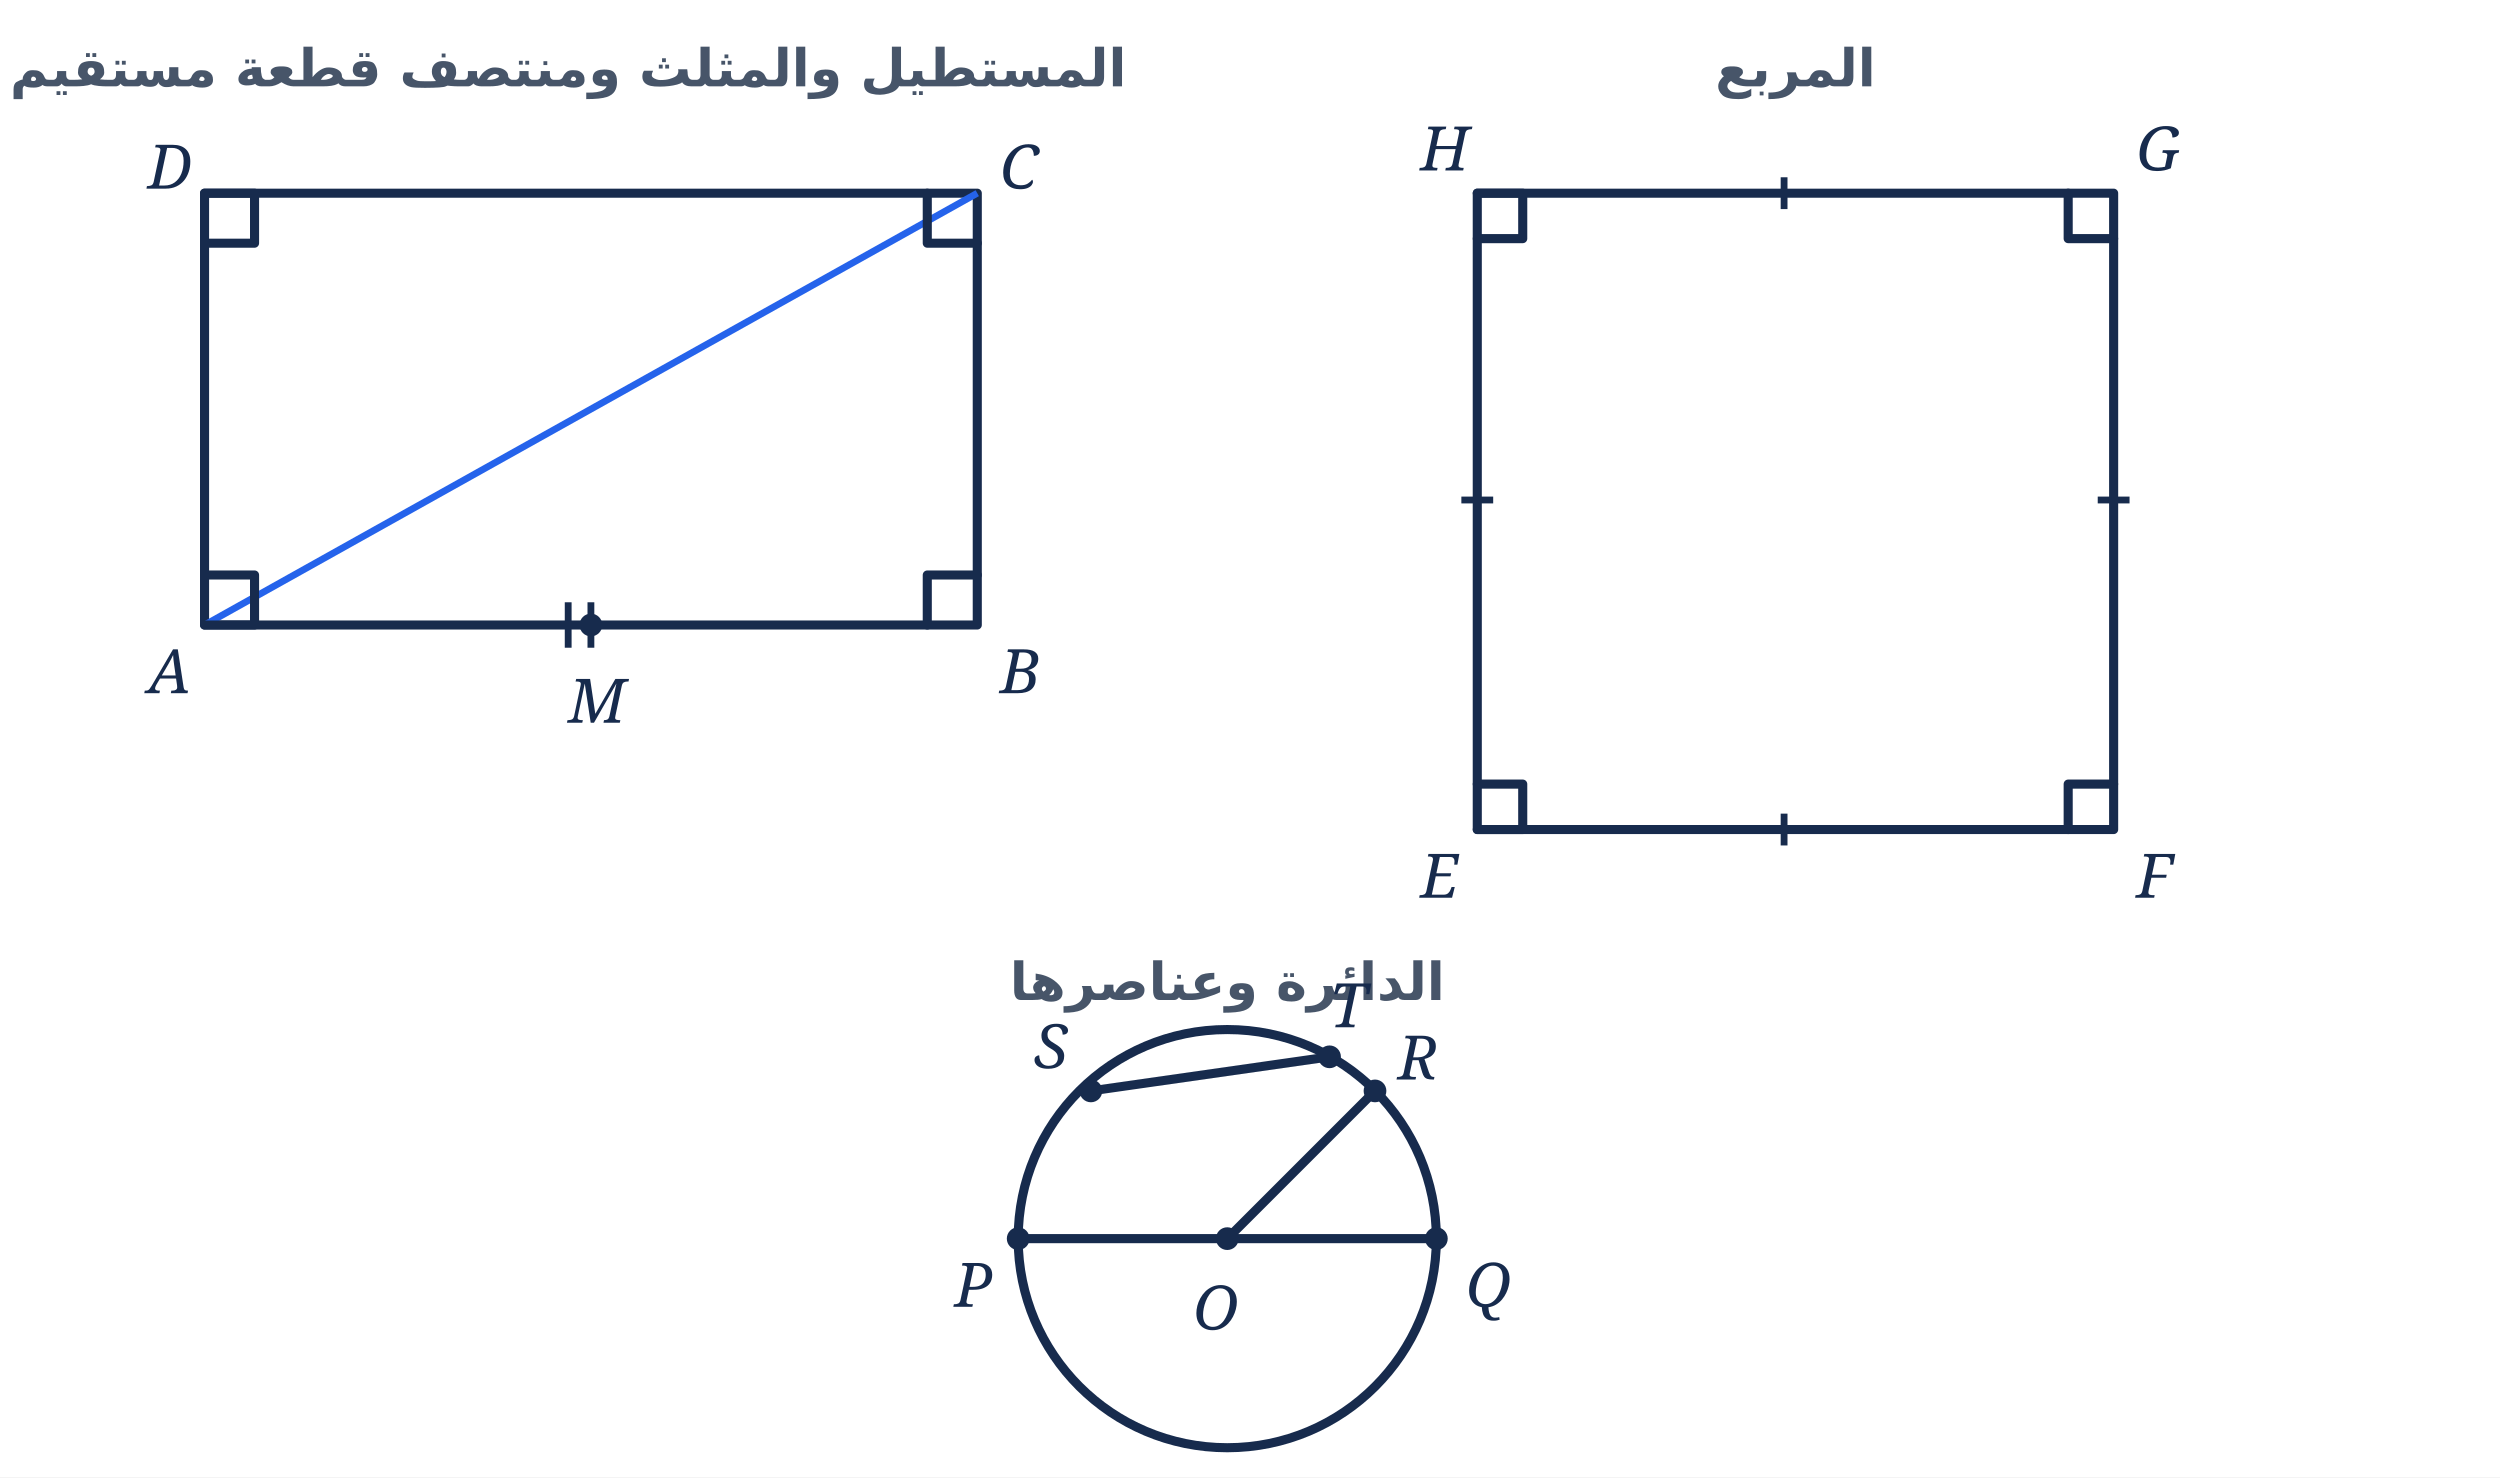
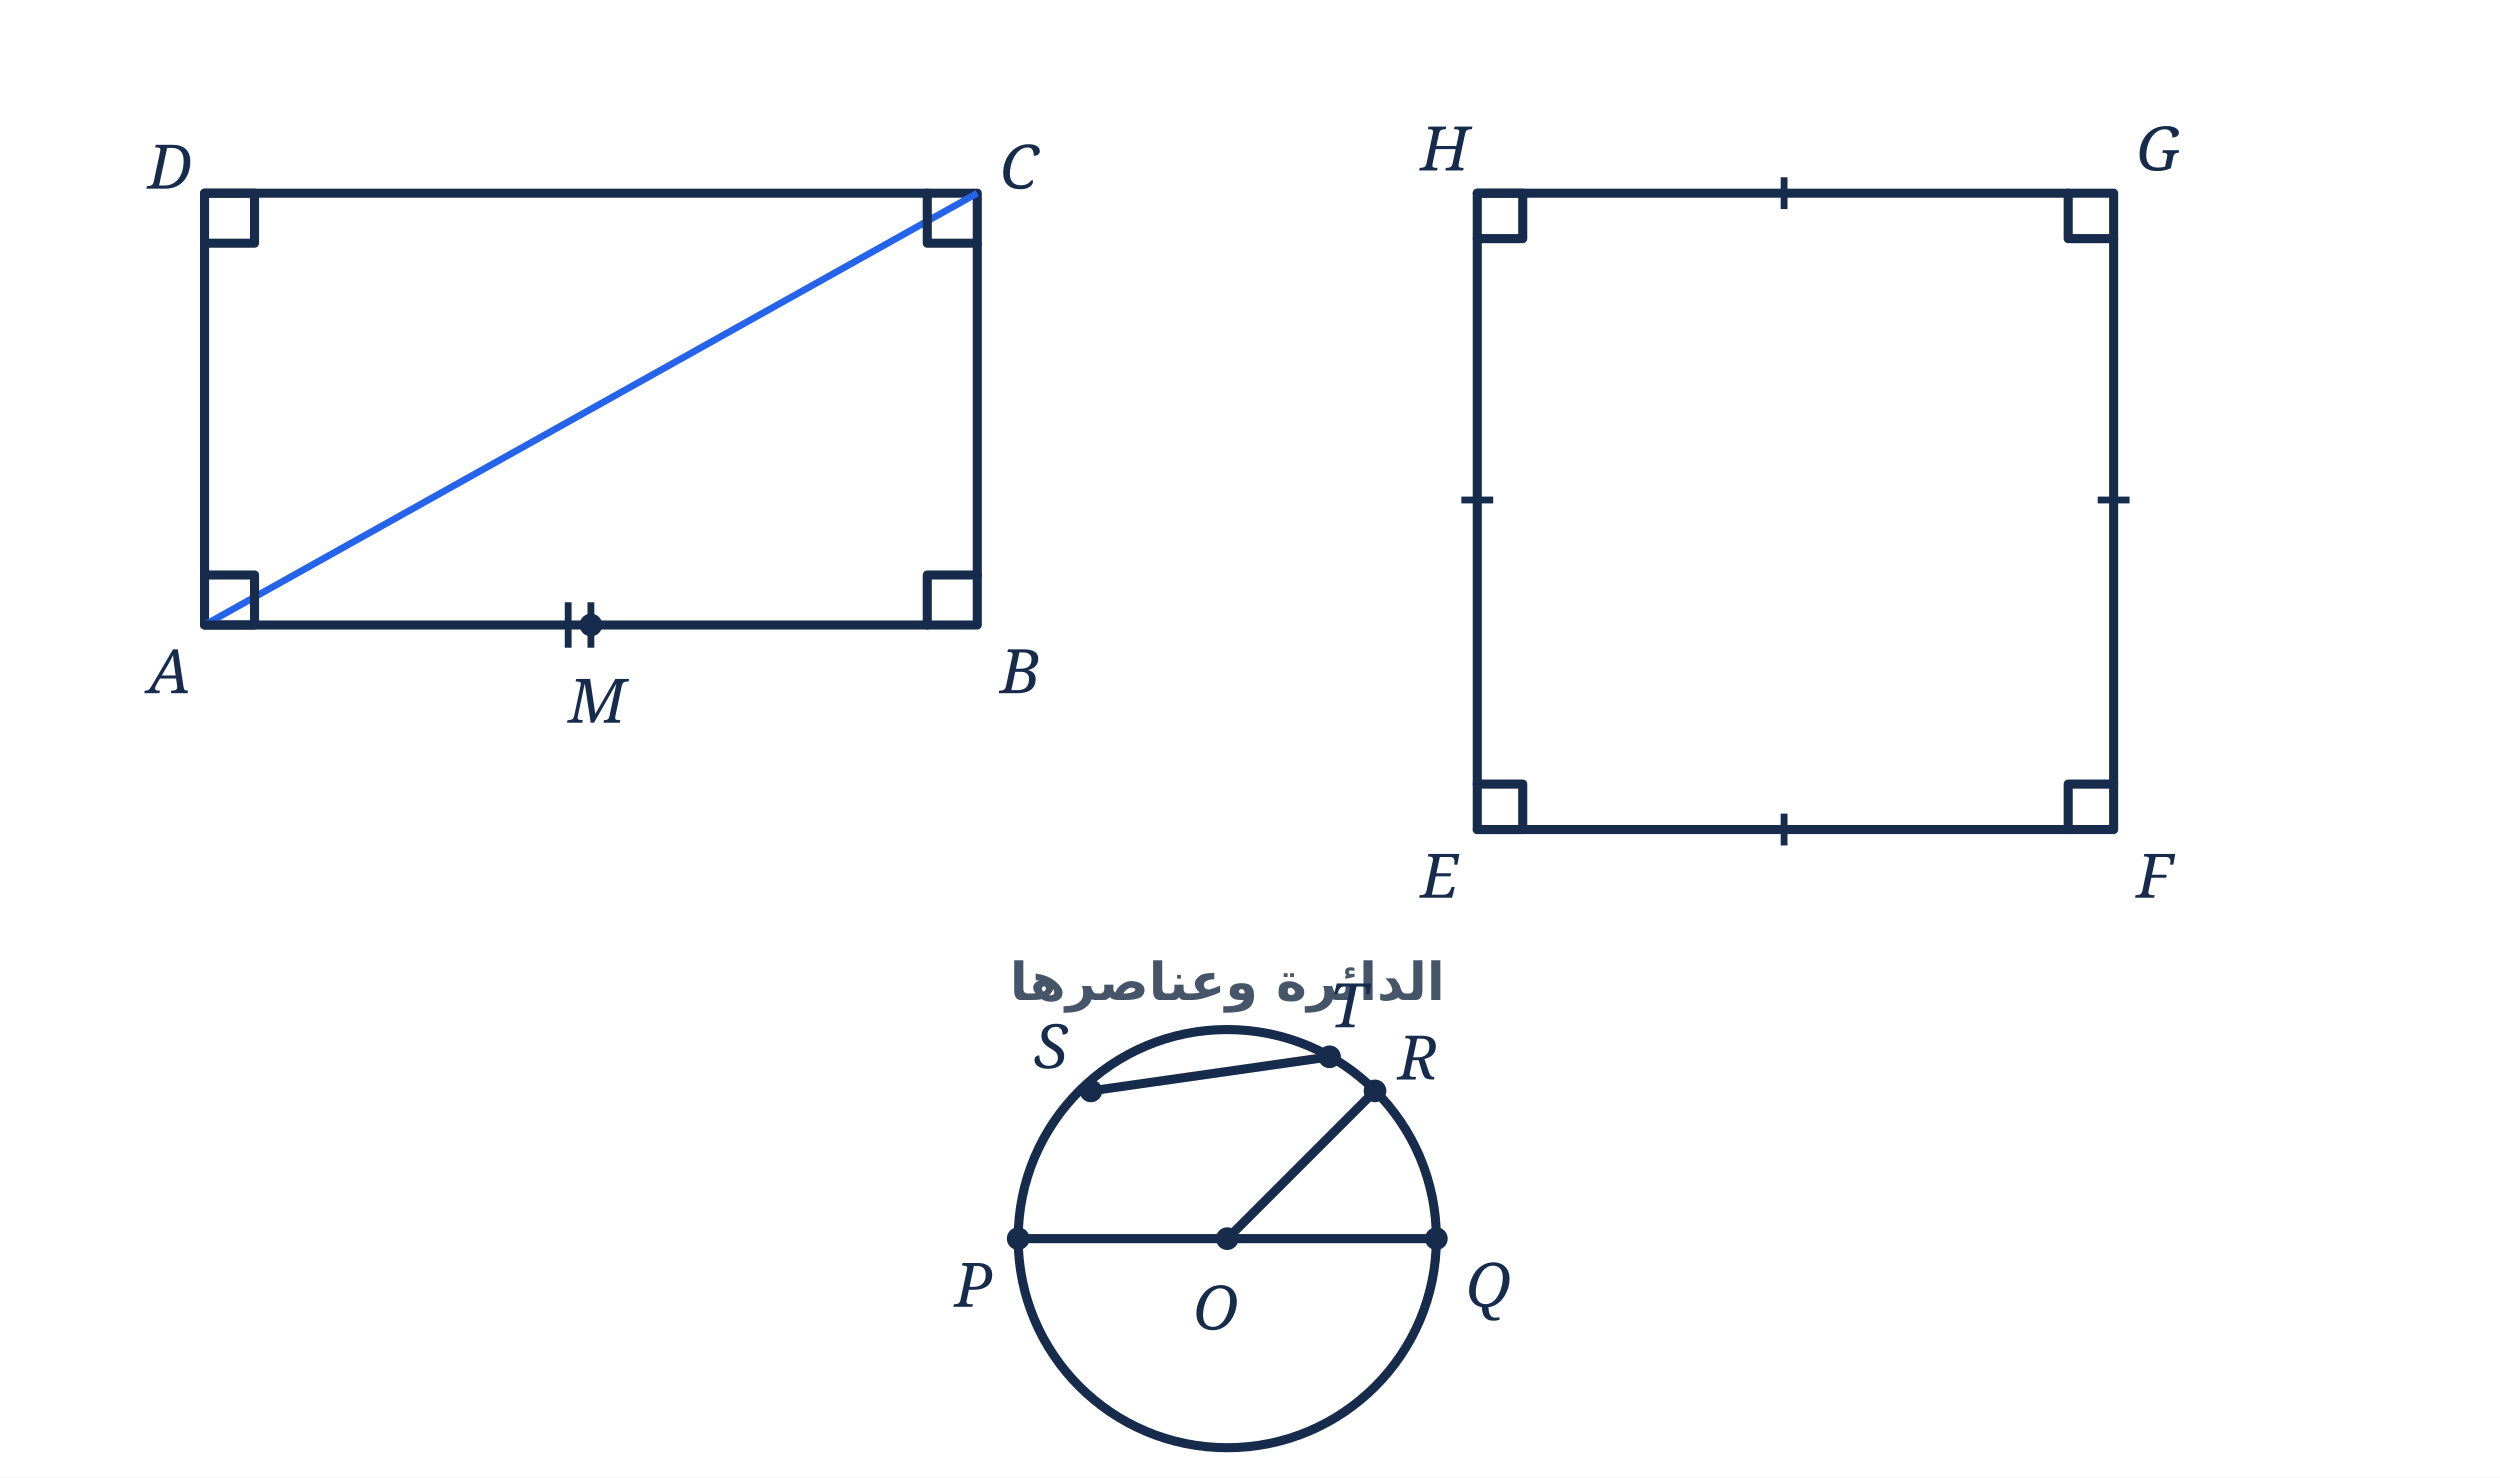
<svg xmlns="http://www.w3.org/2000/svg" width="1100" height="650" viewBox="0 0 1100 650">
  <rect width="1100" height="650" fill="#fff" />
  <style>.shape{fill:none;stroke:#172b4d;stroke-width:4;stroke-linecap:round;stroke-linejoin:round}.diag{fill:none;stroke:#2563eb;stroke-width:3}.pt{fill:#172b4d}.lbl{font:italic 27px Georgia,serif;fill:#172b4d}.cap{font: bold 23px Arial,sans-serif;fill:#475569}.tick{stroke:#172b4d;stroke-width:3}</style>
-   <text x="250" y="38" text-anchor="middle" class="cap">المستطيل والمثلث ومنتصف قطعة مستقيم</text>
  <path class="shape" d="M90 85 H430 V275 H90 Z" />
  <path class="diag" d="M90 275 L430 85" />
  <path class="shape" d="M90 85 h22 v22 h-22 M408 85 v22 h22 M90 253 h22 v22 H90 M408 275 v-22 h22" />
  <path class="tick" d="M250 265 v20 M260 265 v20 M250 265 v20 M260 265 v20" />
  <circle class="pt" cx="260" cy="275" r="5" />
  <text class="lbl" x="65" y="305">A</text>
  <text class="lbl" x="440" y="305">B</text>
  <text class="lbl" x="440" y="83">C</text>
  <text class="lbl" x="65" y="83">D</text>
  <text class="lbl" x="250" y="318">M</text>
-   <text x="790" y="38" text-anchor="middle" class="cap">المربع</text>
  <path class="shape" d="M650 85 H930 V365 H650 Z" />
  <path class="shape" d="M650 85 h20 v20 h-20 M910 85 v20 h20 M650 345 h20 v20 h-20 M910 365 v-20 h20" />
  <path class="tick" d="M785 78 v14 M785 358 v14 M643 220 h14 M923 220 h14" />
  <text class="lbl" x="625" y="75">H</text>
  <text class="lbl" x="940" y="75">G</text>
  <text class="lbl" x="625" y="395">E</text>
  <text class="lbl" x="940" y="395">F</text>
  <text x="540" y="440" text-anchor="middle" class="cap">الدائرة وعناصرها</text>
  <circle class="shape" cx="540" cy="545" r="92" />
  <path class="shape" d="M448 545 H632 M540 545 L605 480 M480 480 L585 465" />
  <circle class="pt" cx="540" cy="545" r="5" />
  <circle class="pt" cx="448" cy="545" r="5" />
  <circle class="pt" cx="632" cy="545" r="5" />
  <circle class="pt" cx="605" cy="480" r="5" />
  <circle class="pt" cx="480" cy="480" r="5" />
  <circle class="pt" cx="585" cy="465" r="5" />
  <text class="lbl" x="420" y="575">P</text>
  <text class="lbl" x="645" y="575">Q</text>
  <text class="lbl" x="525" y="585">O</text>
  <text class="lbl" x="615" y="475">R</text>
  <text class="lbl" x="455" y="470">S</text>
  <text class="lbl" x="585" y="452">T</text>
</svg>
